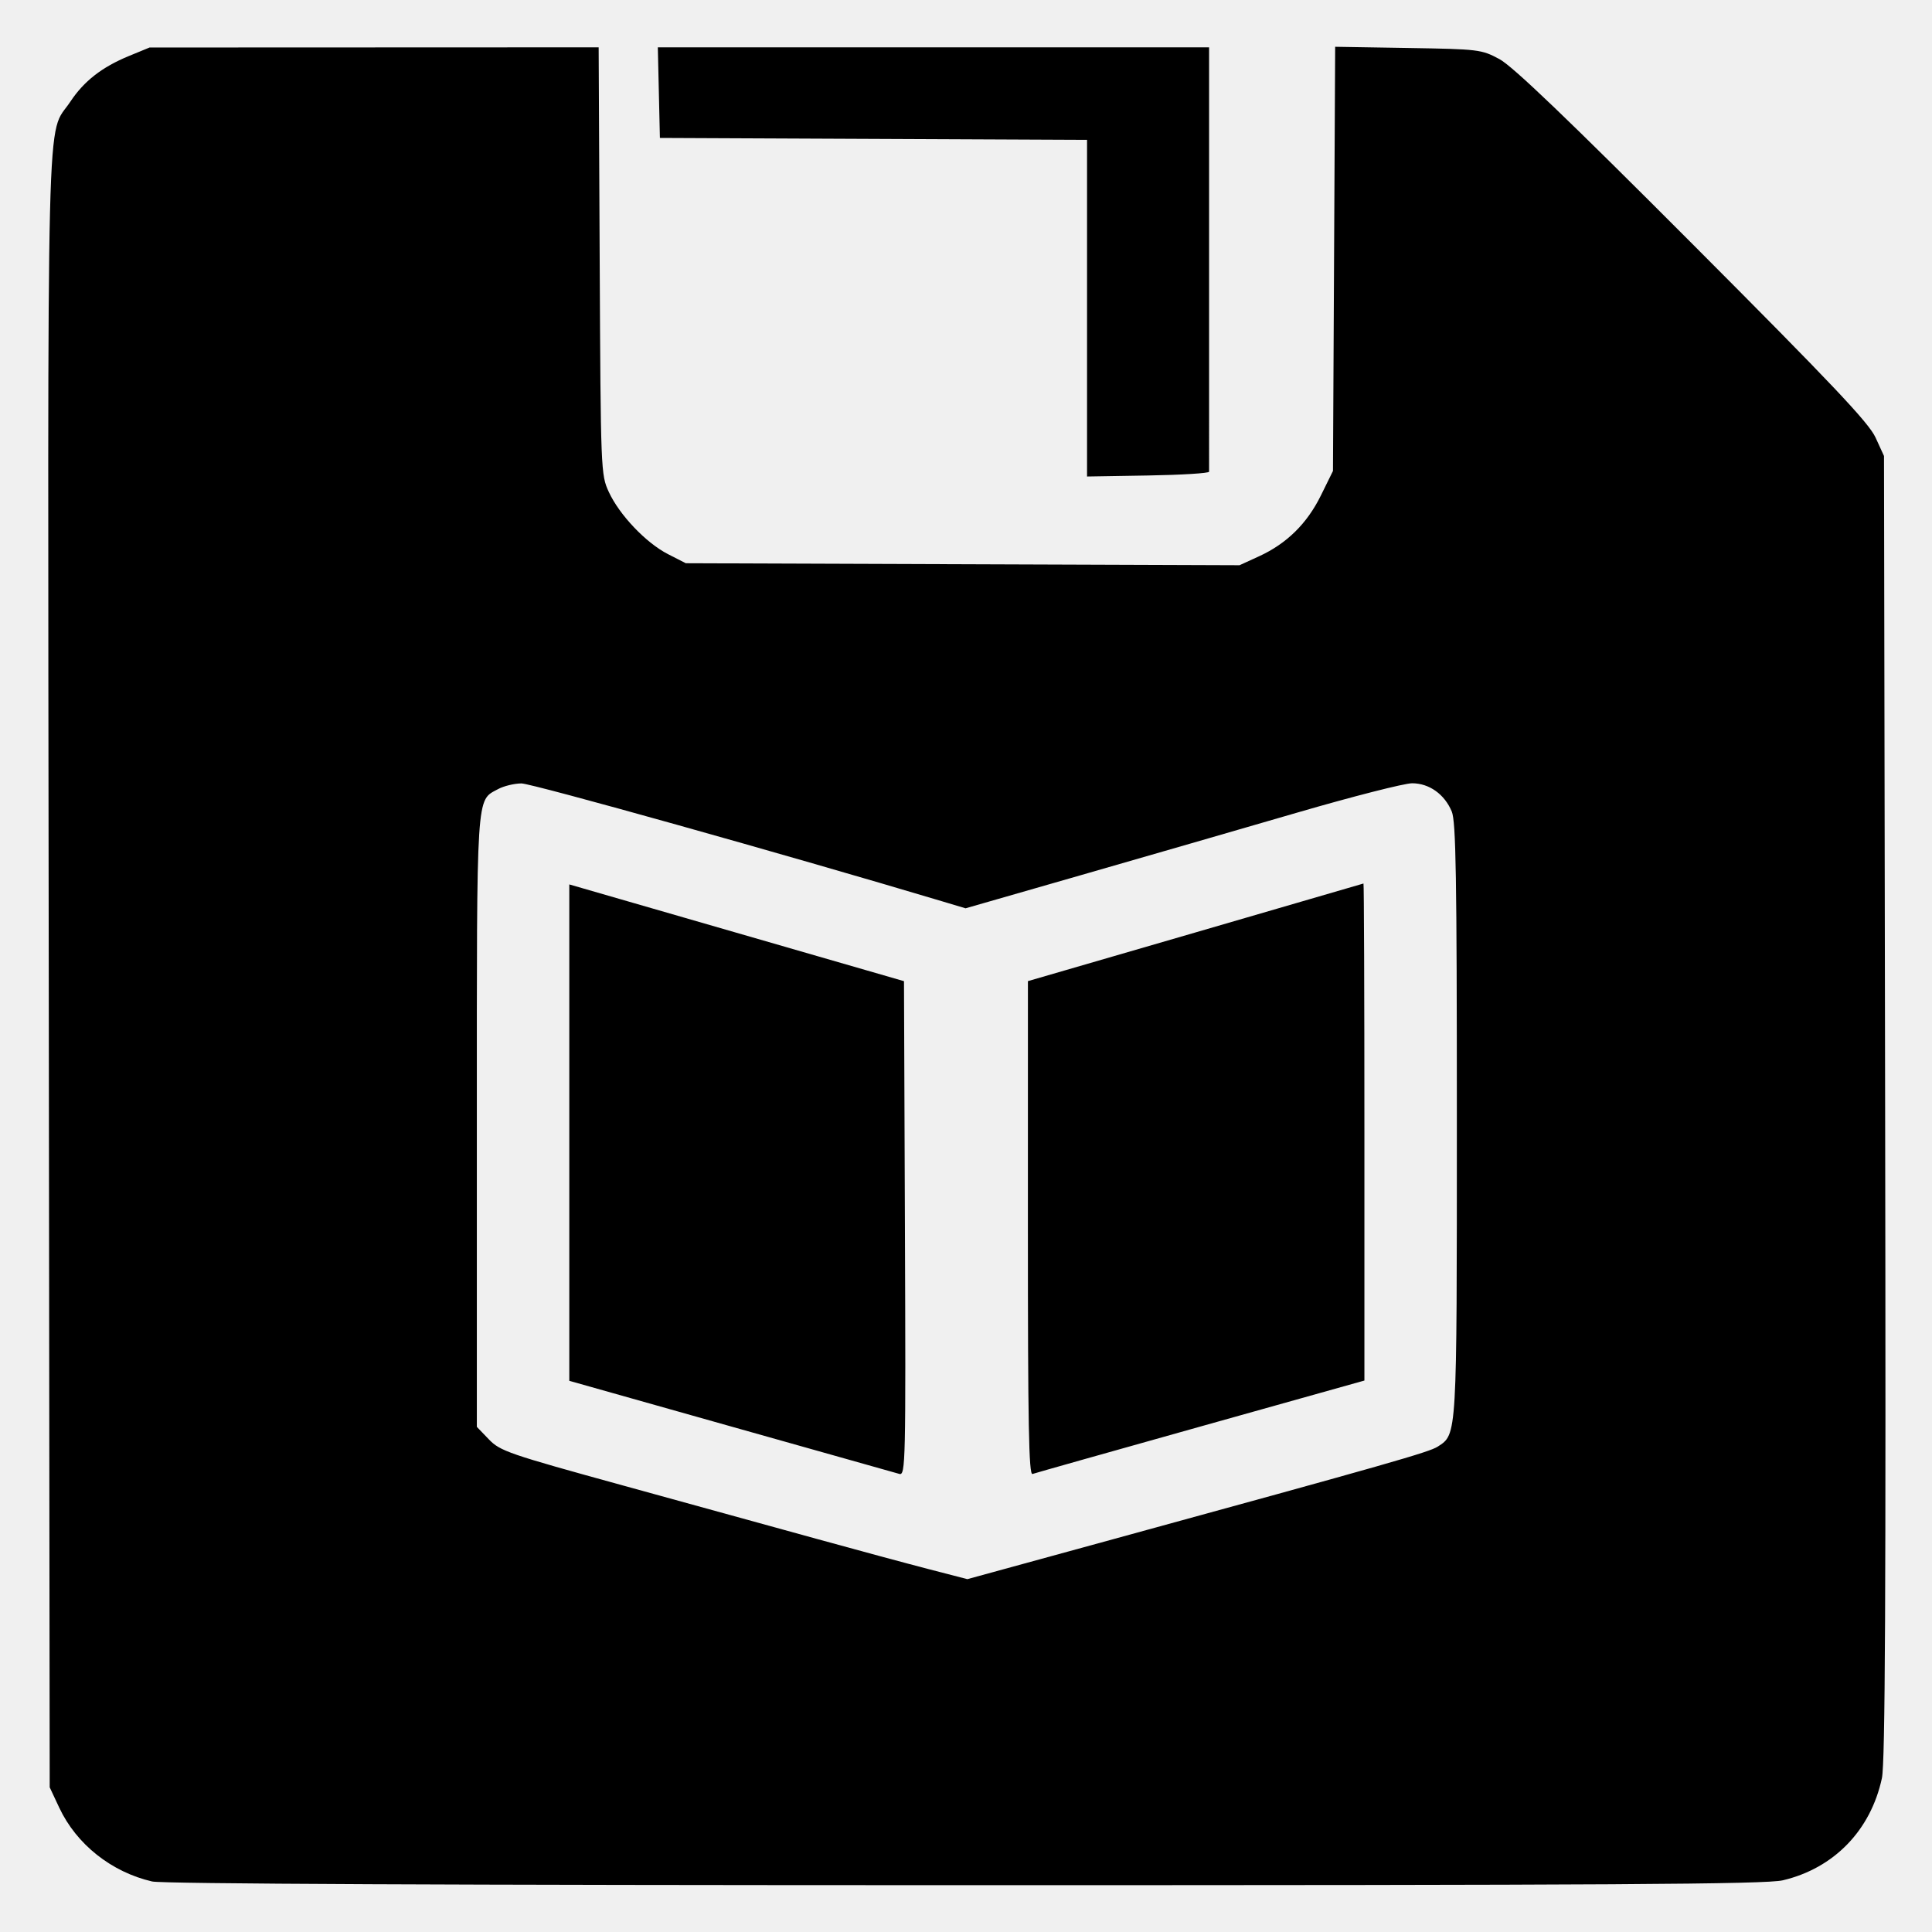
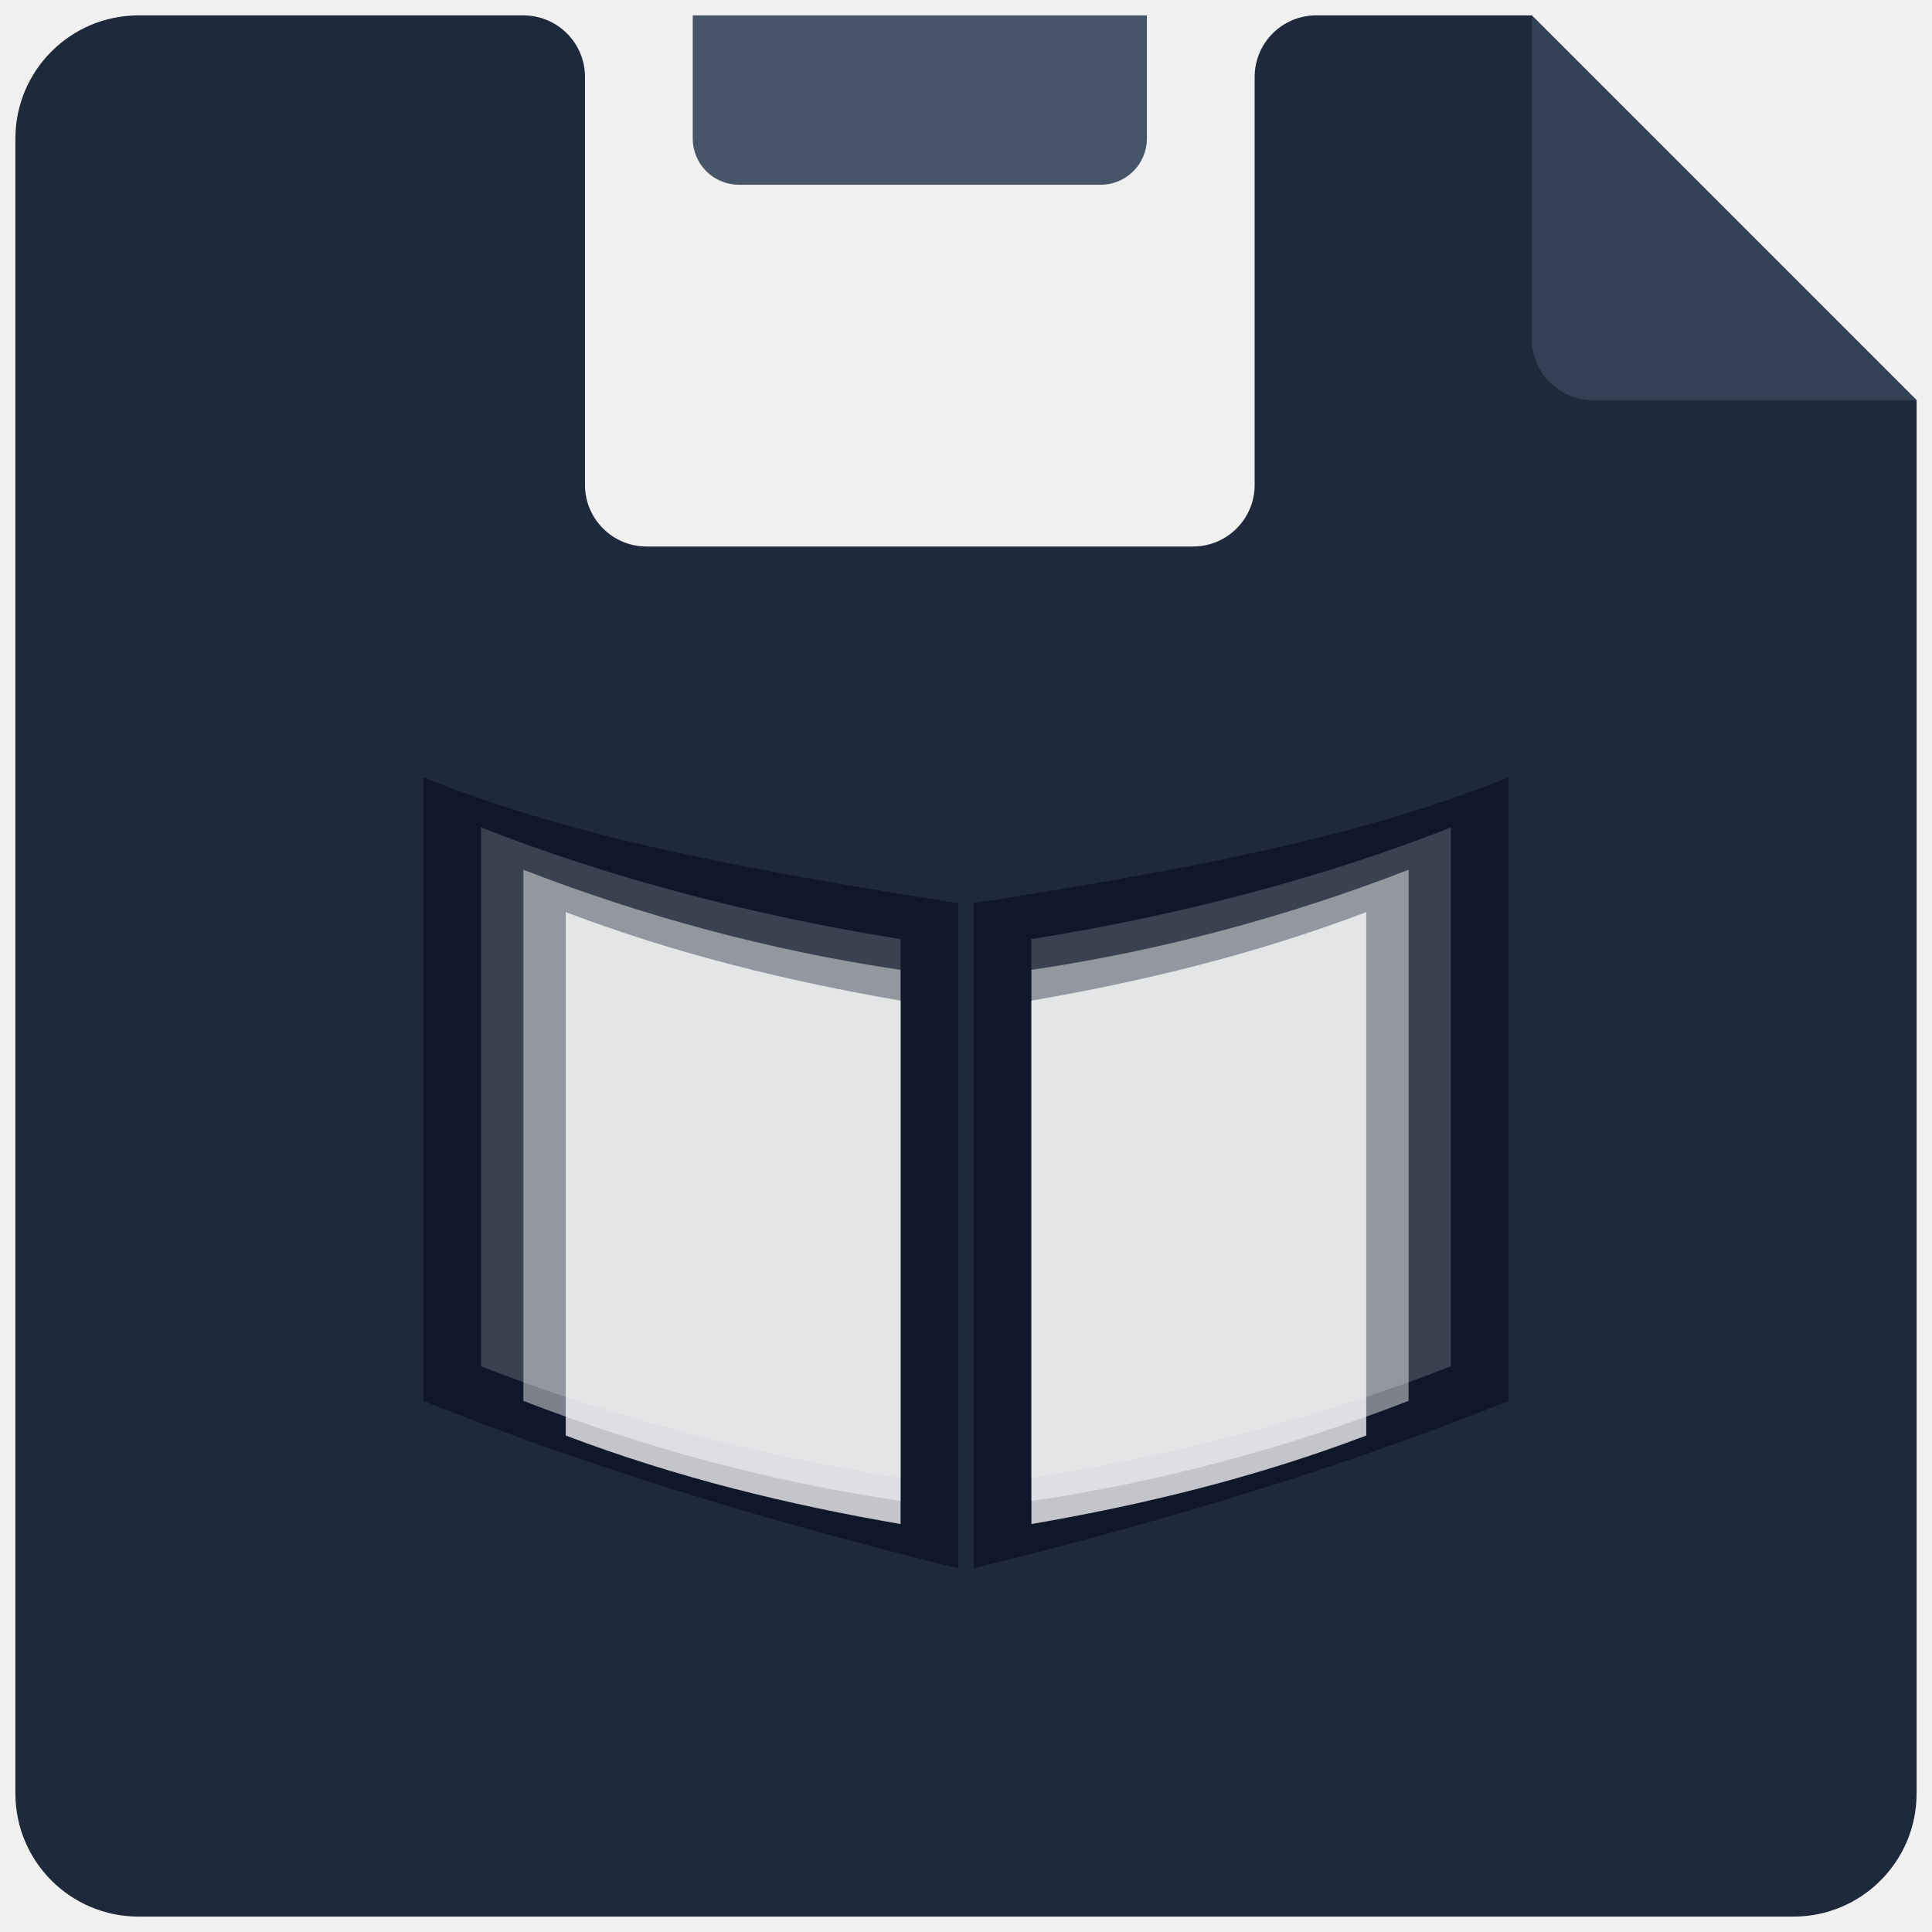
- <svg xmlns="http://www.w3.org/2000/svg" width="662" height="662" viewBox="70.06 70.20 522.42 522.42" version="1.1">
-   <path d="M 104.920 85.343 C 97.629 88.342, 92.757 92.141, 89.079 97.695 C 82.494 107.636, 82.956 89.041, 83.241 332.535 L 83.500 553.500 86.081 559.002 C 90.724 568.899, 100.193 576.420, 111.209 578.961 C 113.969 579.598, 192.389 579.954, 331 579.960 C 506.778 579.967, 547.541 579.724, 552.147 578.640 C 565.964 575.387, 575.922 565.114, 578.939 551 C 579.821 546.872, 580.038 501.597, 579.807 369.500 L 579.500 193.500 577.207 188.500 C 575.370 184.495, 565.519 174.082, 527.707 136.177 C 493.942 102.329, 479.076 88.092, 475.500 86.177 C 470.640 83.575, 469.949 83.491, 450.796 83.175 L 431.092 82.851 430.796 140.198 L 430.500 197.546 427.240 204.165 C 423.482 211.797, 417.984 217.202, 410.489 220.634 L 405.239 223.037 330.369 222.769 L 255.500 222.500 250.696 220.046 C 244.743 217.005, 237.564 209.462, 234.679 203.217 C 232.531 198.567, 232.496 197.676, 232.219 140.750 L 231.938 83 171.219 83.024 L 110.500 83.047 104.920 85.343 M 248.219 95.250 L 248.500 107.500 306.250 107.758 L 364 108.016 364 153.532 L 364 199.048 380.502 198.774 C 389.578 198.623, 397.003 198.162, 397.002 197.750 C 397.001 197.338, 397 171.350, 397 140 L 397 83 322.469 83 L 247.938 83 248.219 95.250 M 204.763 283.565 C 198.768 286.818, 199 283.199, 199 373.465 L 199 456.029 202.250 459.409 C 205.296 462.577, 207.571 463.359, 238.500 471.875 C 256.650 476.873, 280.275 483.386, 291 486.348 C 301.725 489.309, 315.257 492.965, 321.070 494.470 L 331.640 497.208 370.070 486.678 C 445.781 465.933, 456.532 462.867, 458.834 461.366 C 464.077 457.946, 464 459.271, 464 373 C 464 307.221, 463.754 292.347, 462.621 289.636 C 460.666 284.956, 456.516 282, 451.901 282 C 449.795 282, 435.794 285.575, 420.786 289.945 C 405.779 294.314, 379.471 301.922, 362.325 306.851 L 331.150 315.812 324.825 313.919 C 282.735 301.322, 213.801 282.009, 211.041 282.040 C 209.094 282.062, 206.268 282.748, 204.763 283.565 M 224 376.464 L 224 443.578 267.750 455.924 C 291.813 462.713, 312.291 468.487, 313.257 468.753 C 314.922 469.212, 315.001 465.744, 314.757 402.373 L 314.500 335.510 269.250 322.430 L 224 309.350 224 376.464 M 393.257 322.356 L 348.014 335.500 348.007 402.357 C 348.001 455.416, 348.258 469.122, 349.250 468.769 C 349.938 468.524, 370.413 462.739, 394.750 455.913 L 439 443.504 439 376.252 C 439 339.263, 438.887 309.048, 438.750 309.106 C 438.613 309.165, 418.141 315.127, 393.257 322.356" stroke="none" fill="black" fill-rule="evenodd" />
+ <svg xmlns="http://www.w3.org/2000/svg" width="662" height="662" viewBox="80 80 502 502" fill="none">
+   <path d="M 116,84             L 216,84             A 16,16 0 0,1 232,100             L 232,206             A 16,16 0 0,0 248,222             L 390,222             A 16,16 0 0,0 406,206             L 406,100             A 16,16 0 0,1 422,84             L 478,84             L 578,184             L 578,546             A 32,32 0 0,1 546,578             L 116,578             A 32,32 0 0,1 84,546             L 84,116             A 32,32 0 0,1 116,84 Z" fill="#1e293b" />
+   <path d="M 478,84             L 478,168             A 16,16 0 0,0 494,184             L 578,184 Z" fill="#334155" />
+   <path d="M 260,84             L 260,116             A 12,12 0 0,0 272,128             L 366,128             A 12,12 0 0,0 378,116             L 378,84 Z" fill="#475569" />
+   <path d="M 190,444             C 230,460 274,474 331,488             C 388,474 432,460 472,444             L 472,282             C 432,298 388,306 331,315             C 274,306 230,298 190,282 Z" fill="#0f172a" />
+   <path d="M 331,315 L 331,488" stroke="#1e293b" stroke-width="4" stroke-linecap="round" />
+   <path d="M 205,435 C 238,448 276,458 314,464 L 314,324 C 276,318 238,308 205,295 Z" fill="#ffffff" opacity="0.18" />
+   <path d="M 216,444 C 247,456 280,465 314,470 L 314,332 C 280,327 247,318 216,306 Z" fill="#ffffff" opacity="0.45" />
+   <path d="M 227,453 C 256,464 285,471 314,476 L 314,340 C 285,335 256,328 227,317 Z" fill="#ffffff" opacity="0.75" />
+   <path d="M 457,435 C 424,448 386,458 348,464 L 348,324 C 386,318 424,308 457,295 Z" fill="#ffffff" opacity="0.18" />
+   <path d="M 446,444 C 415,456 382,465 348,470 L 348,332 C 382,327 415,318 446,306 Z" fill="#ffffff" opacity="0.45" />
+   <path d="M 435,453 C 406,464 377,471 348,476 L 348,340 C 377,335 406,328 435,317 Z" fill="#ffffff" opacity="0.75" />
</svg>
